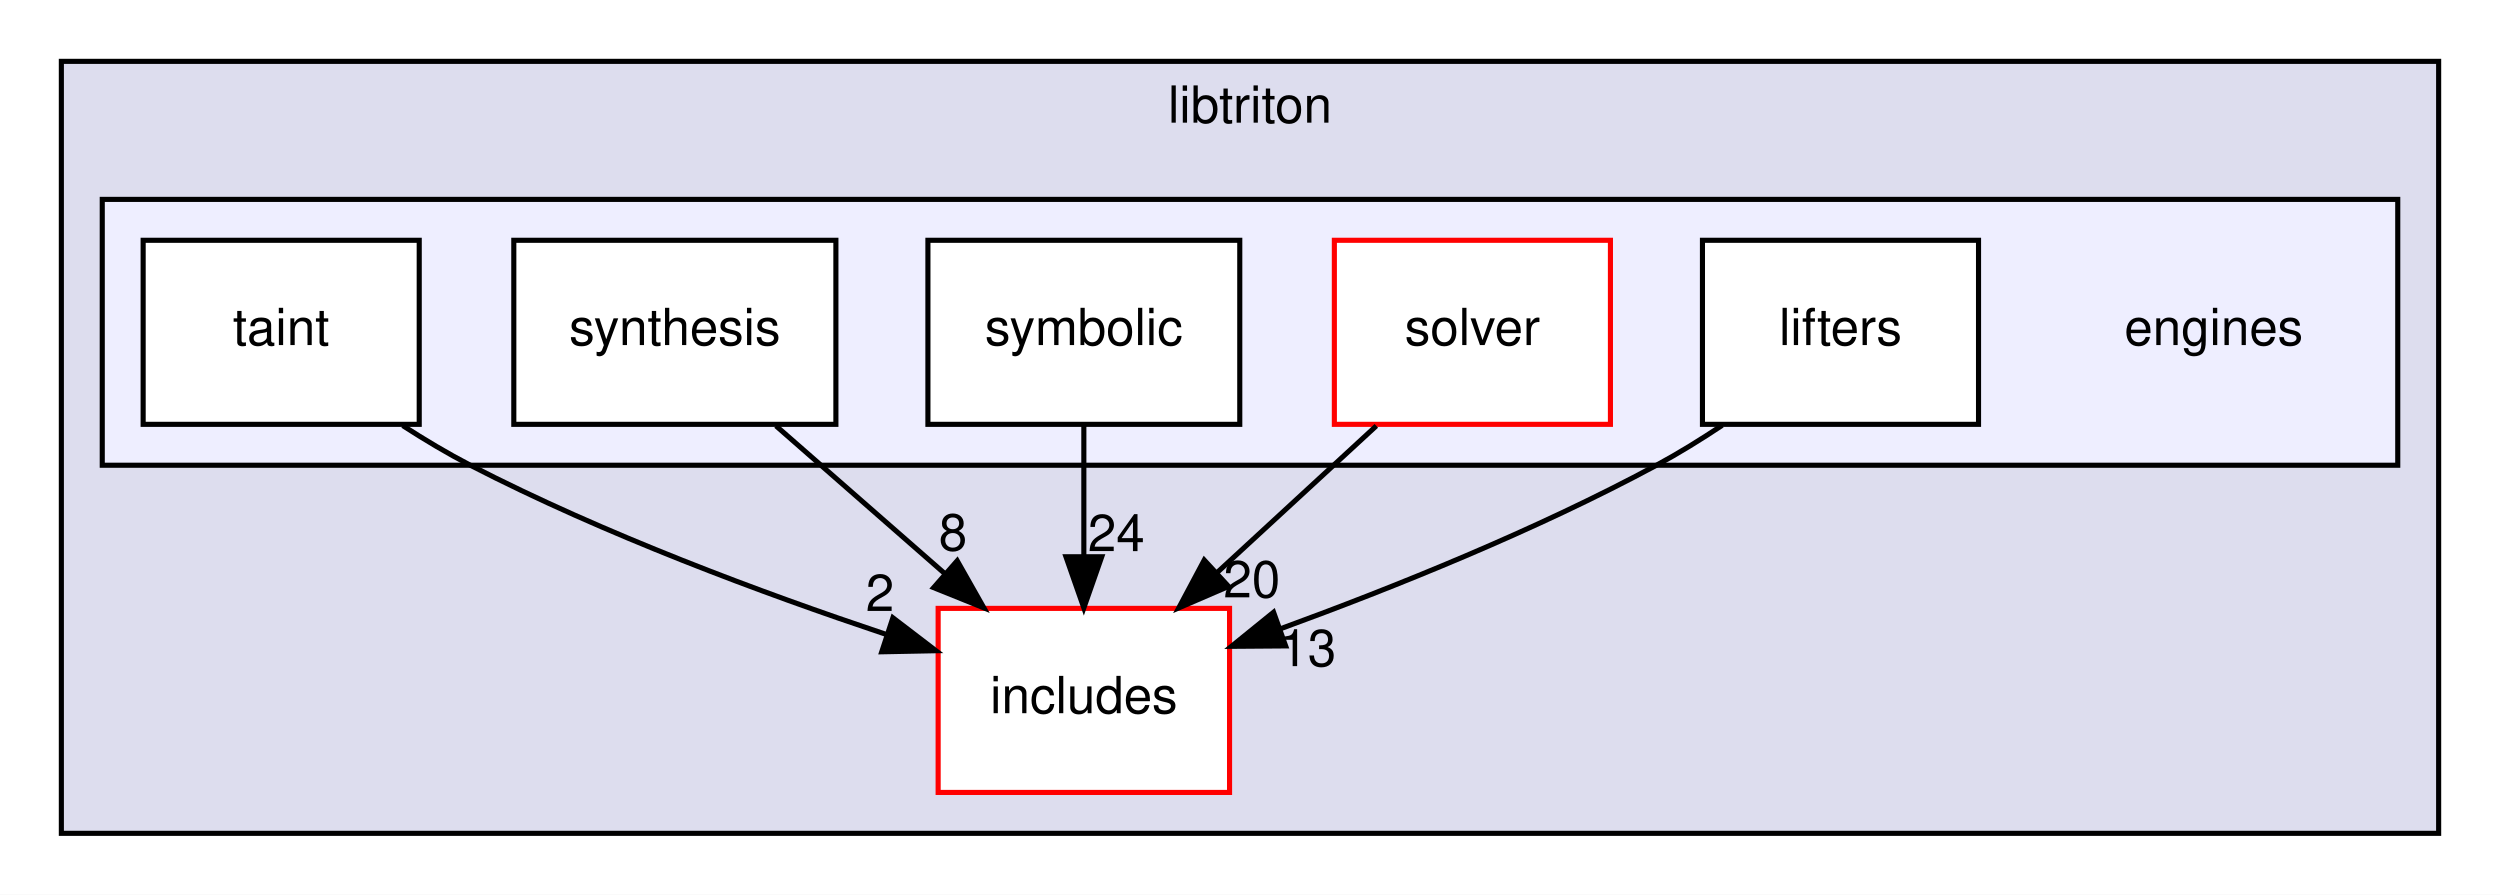
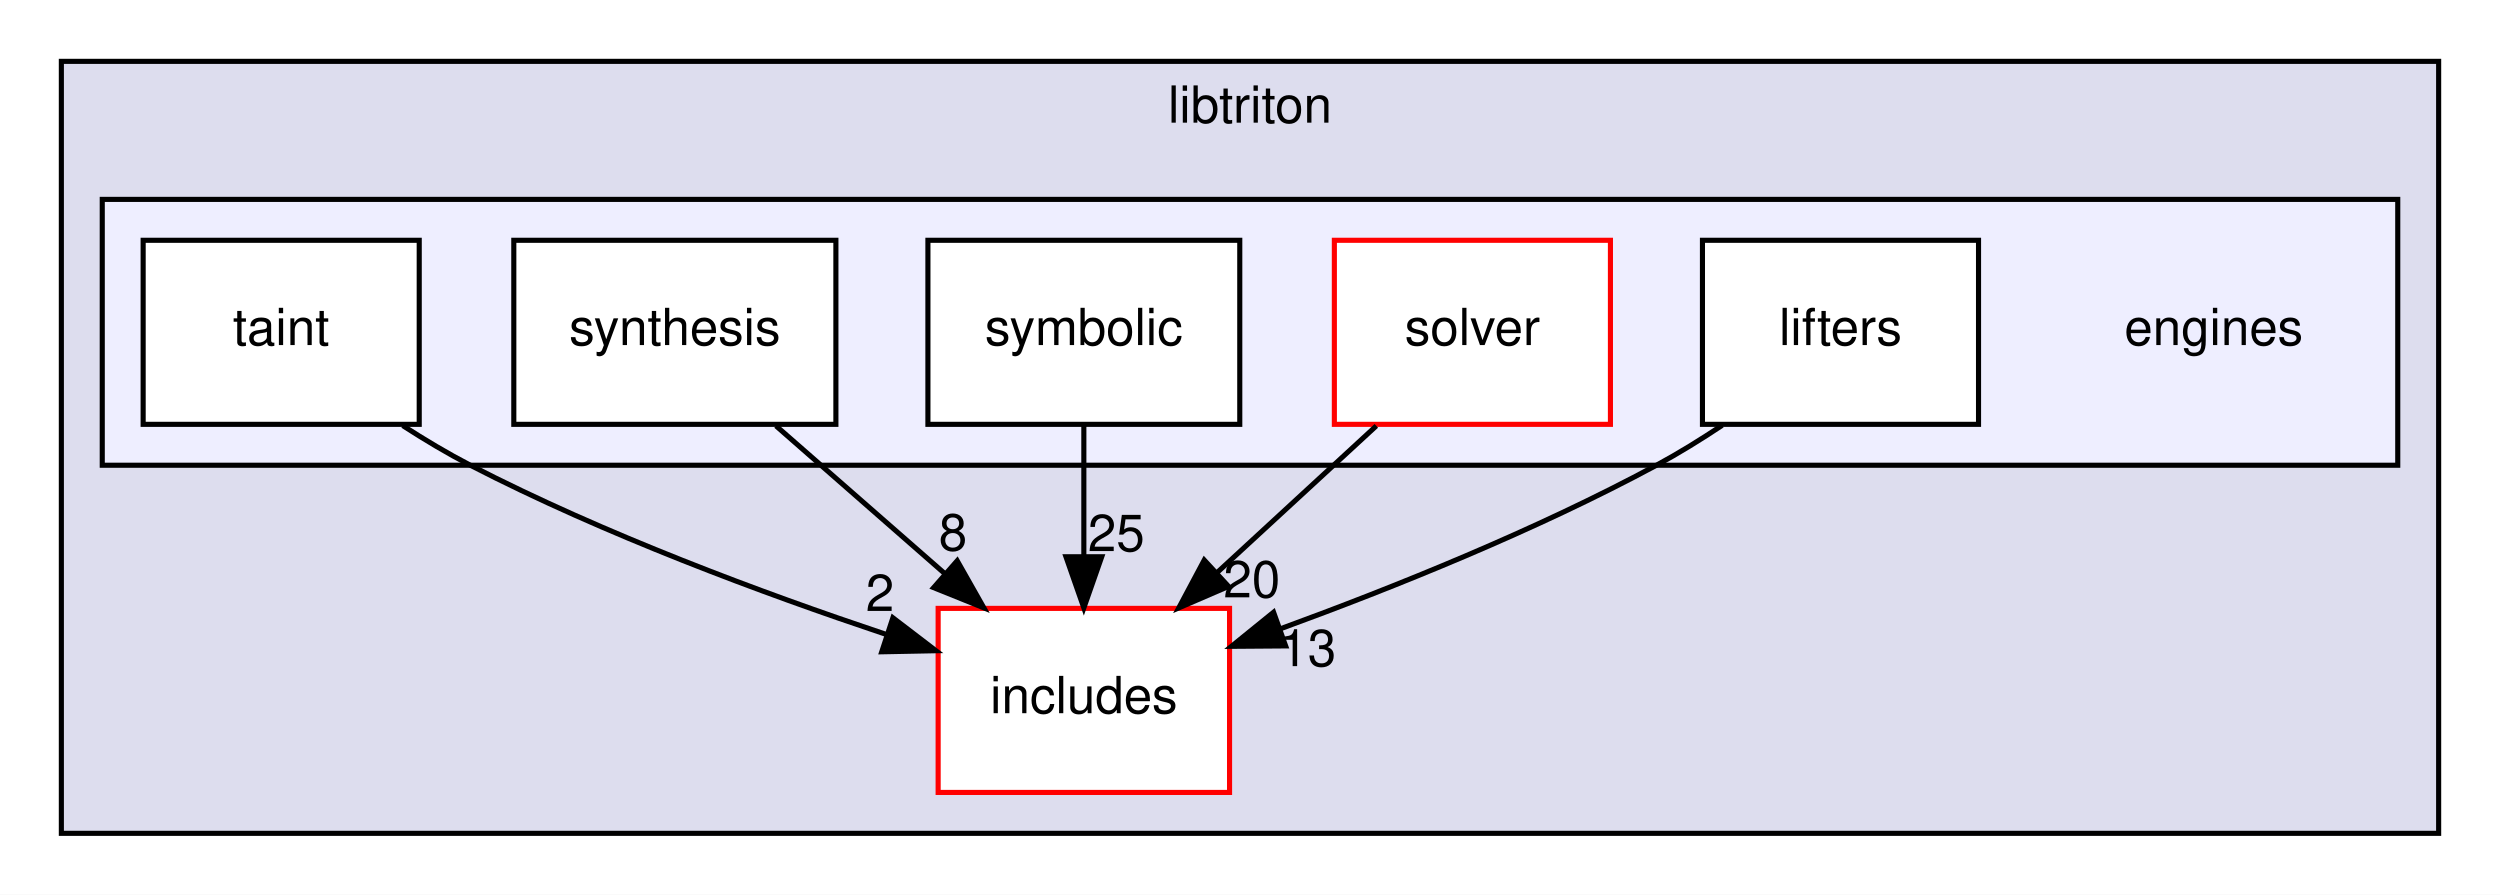
<svg xmlns="http://www.w3.org/2000/svg" xmlns:xlink="http://www.w3.org/1999/xlink" width="489pt" height="175pt" viewBox="0.00 0.00 489.00 175.00">
  <g id="graph0" class="graph" transform="scale(1 1) rotate(0) translate(4 171)">
    <polygon fill="white" stroke="transparent" points="-4,4 -4,-171 485,-171 485,4 -4,4" />
    <g id="clust1" class="cluster">
      <g id="a_clust1">
        <a xlink:href="dir_6826be0f3781bbf5456339e274d7c653.html" target="_top" xlink:title="libtriton">
          <polygon fill="#ddddee" stroke="black" points="8,-8 8,-159 473,-159 473,-8 8,-8" />
          <text text-anchor="middle" x="240.5" y="-147" font-family="Helvetica,sans-Serif" font-size="10.00">libtriton</text>
        </a>
      </g>
    </g>
    <g id="clust2" class="cluster">
      <g id="a_clust2">
        <a xlink:href="dir_8a4592047e397cc99d5435986dcaa724.html" target="_top">
          <polygon fill="#eeeeff" stroke="black" points="16,-80 16,-132 465,-132 465,-80 16,-80" />
        </a>
      </g>
    </g>
    <g id="node1" class="node">
      <g id="a_node1">
        <a xlink:href="dir_0a436fc82d73b0b9b664d07557632391.html" target="_top" xlink:title="includes">
          <polygon fill="white" stroke="red" points="236.5,-52 179.5,-52 179.5,-16 236.5,-16 236.5,-52" />
          <text text-anchor="middle" x="208" y="-31.5" font-family="Helvetica,sans-Serif" font-size="10.00">includes</text>
        </a>
      </g>
    </g>
    <g id="node2" class="node">
      <text text-anchor="middle" x="429" y="-103.5" font-family="Helvetica,sans-Serif" font-size="10.00">engines</text>
    </g>
    <g id="node3" class="node">
      <g id="a_node3">
        <a xlink:href="dir_8da2d78c8d7e761d978a83b178e3b1f1.html" target="_top" xlink:title="lifters">
          <polygon fill="white" stroke="black" points="383,-124 329,-124 329,-88 383,-88 383,-124" />
          <text text-anchor="middle" x="356" y="-103.5" font-family="Helvetica,sans-Serif" font-size="10.00">lifters</text>
        </a>
      </g>
    </g>
    <g id="edge4" class="edge">
      <path fill="none" stroke="black" d="M332.86,-87.81C328.68,-85.03 324.29,-82.31 320,-80 296.49,-67.32 268.62,-56.11 246.56,-48.05" />
      <polygon fill="black" stroke="black" points="247.47,-44.66 236.88,-44.58 245.11,-51.25 247.47,-44.66" />
      <g id="a_edge4-headlabel">
        <a xlink:href="dir_000020_000027.html" target="_top" xlink:title="13">
          <text text-anchor="middle" x="251.81" y="-40.7" font-family="Helvetica,sans-Serif" font-size="10.00">13</text>
        </a>
      </g>
    </g>
    <g id="node4" class="node">
      <g id="a_node4">
        <a xlink:href="dir_6408307a4d2f537021d7a2dc6107b634.html" target="_top" xlink:title="solver">
          <polygon fill="white" stroke="red" points="311,-124 257,-124 257,-88 311,-88 311,-124" />
          <text text-anchor="middle" x="284" y="-103.5" font-family="Helvetica,sans-Serif" font-size="10.00">solver</text>
        </a>
      </g>
    </g>
    <g id="edge3" class="edge">
      <path fill="none" stroke="black" d="M265.21,-87.7C255.83,-79.05 244.32,-68.45 234.09,-59.03" />
      <polygon fill="black" stroke="black" points="236.3,-56.3 226.57,-52.1 231.55,-61.45 236.3,-56.3" />
      <g id="a_edge3-headlabel">
        <a xlink:href="dir_000021_000027.html" target="_top" xlink:title="20">
          <text text-anchor="middle" x="240.86" y="-54.15" font-family="Helvetica,sans-Serif" font-size="10.00">20</text>
        </a>
      </g>
    </g>
    <g id="node5" class="node">
      <g id="a_node5">
        <a xlink:href="dir_5d163d56b379826e8b6fecbb4d2a5cde.html" target="_top" xlink:title="symbolic">
          <polygon fill="white" stroke="black" points="238.5,-124 177.5,-124 177.5,-88 238.5,-88 238.5,-124" />
          <text text-anchor="middle" x="208" y="-103.5" font-family="Helvetica,sans-Serif" font-size="10.00">symbolic</text>
        </a>
      </g>
    </g>
    <g id="edge2" class="edge">
      <path fill="none" stroke="black" d="M208,-87.7C208,-79.98 208,-70.71 208,-62.11" />
      <polygon fill="black" stroke="black" points="211.5,-62.1 208,-52.1 204.5,-62.1 211.5,-62.1" />
      <g id="a_edge2-headlabel">
-         <a xlink:href="dir_000024_000027.html" target="_top" xlink:title="24">
-           <text text-anchor="middle" x="214.34" y="-63.2" font-family="Helvetica,sans-Serif" font-size="10.00">24</text>
+         <a xlink:href="dir_000024_000027.html" target="_top" xlink:title="25">
+           <text text-anchor="middle" x="214.34" y="-63.2" font-family="Helvetica,sans-Serif" font-size="10.00">25</text>
        </a>
      </g>
    </g>
    <g id="node6" class="node">
      <g id="a_node6">
        <a xlink:href="dir_43a78711b146eb135379d6e36f91985d.html" target="_top" xlink:title="synthesis">
          <polygon fill="white" stroke="black" points="159.5,-124 96.5,-124 96.5,-88 159.5,-88 159.5,-124" />
          <text text-anchor="middle" x="128" y="-103.5" font-family="Helvetica,sans-Serif" font-size="10.00">synthesis</text>
        </a>
      </g>
    </g>
    <g id="edge1" class="edge">
      <path fill="none" stroke="black" d="M147.78,-87.7C157.75,-78.97 170.01,-68.24 180.86,-58.75" />
      <polygon fill="black" stroke="black" points="183.23,-61.32 188.45,-52.1 178.62,-56.06 183.23,-61.32" />
      <g id="a_edge1-headlabel">
        <a xlink:href="dir_000025_000027.html" target="_top" xlink:title="8">
          <text text-anchor="middle" x="182.4" y="-63.33" font-family="Helvetica,sans-Serif" font-size="10.00">8</text>
        </a>
      </g>
    </g>
    <g id="node7" class="node">
      <g id="a_node7">
        <a xlink:href="dir_f10a8ee7b670d86439d9b3dd80b1027c.html" target="_top" xlink:title="taint">
          <polygon fill="white" stroke="black" points="78,-124 24,-124 24,-88 78,-88 78,-124" />
          <text text-anchor="middle" x="51" y="-103.5" font-family="Helvetica,sans-Serif" font-size="10.00">taint</text>
        </a>
      </g>
    </g>
    <g id="edge5" class="edge">
      <path fill="none" stroke="black" d="M74.78,-87.75C79.07,-84.98 83.59,-82.28 88,-80 114.12,-66.52 145.25,-54.96 169.25,-46.94" />
      <polygon fill="black" stroke="black" points="170.65,-50.16 179.07,-43.72 168.47,-43.51 170.65,-50.16" />
      <g id="a_edge5-headlabel">
        <a xlink:href="dir_000026_000027.html" target="_top" xlink:title="2">
          <text text-anchor="middle" x="168.12" y="-51.48" font-family="Helvetica,sans-Serif" font-size="10.00">2</text>
        </a>
      </g>
    </g>
  </g>
</svg>
